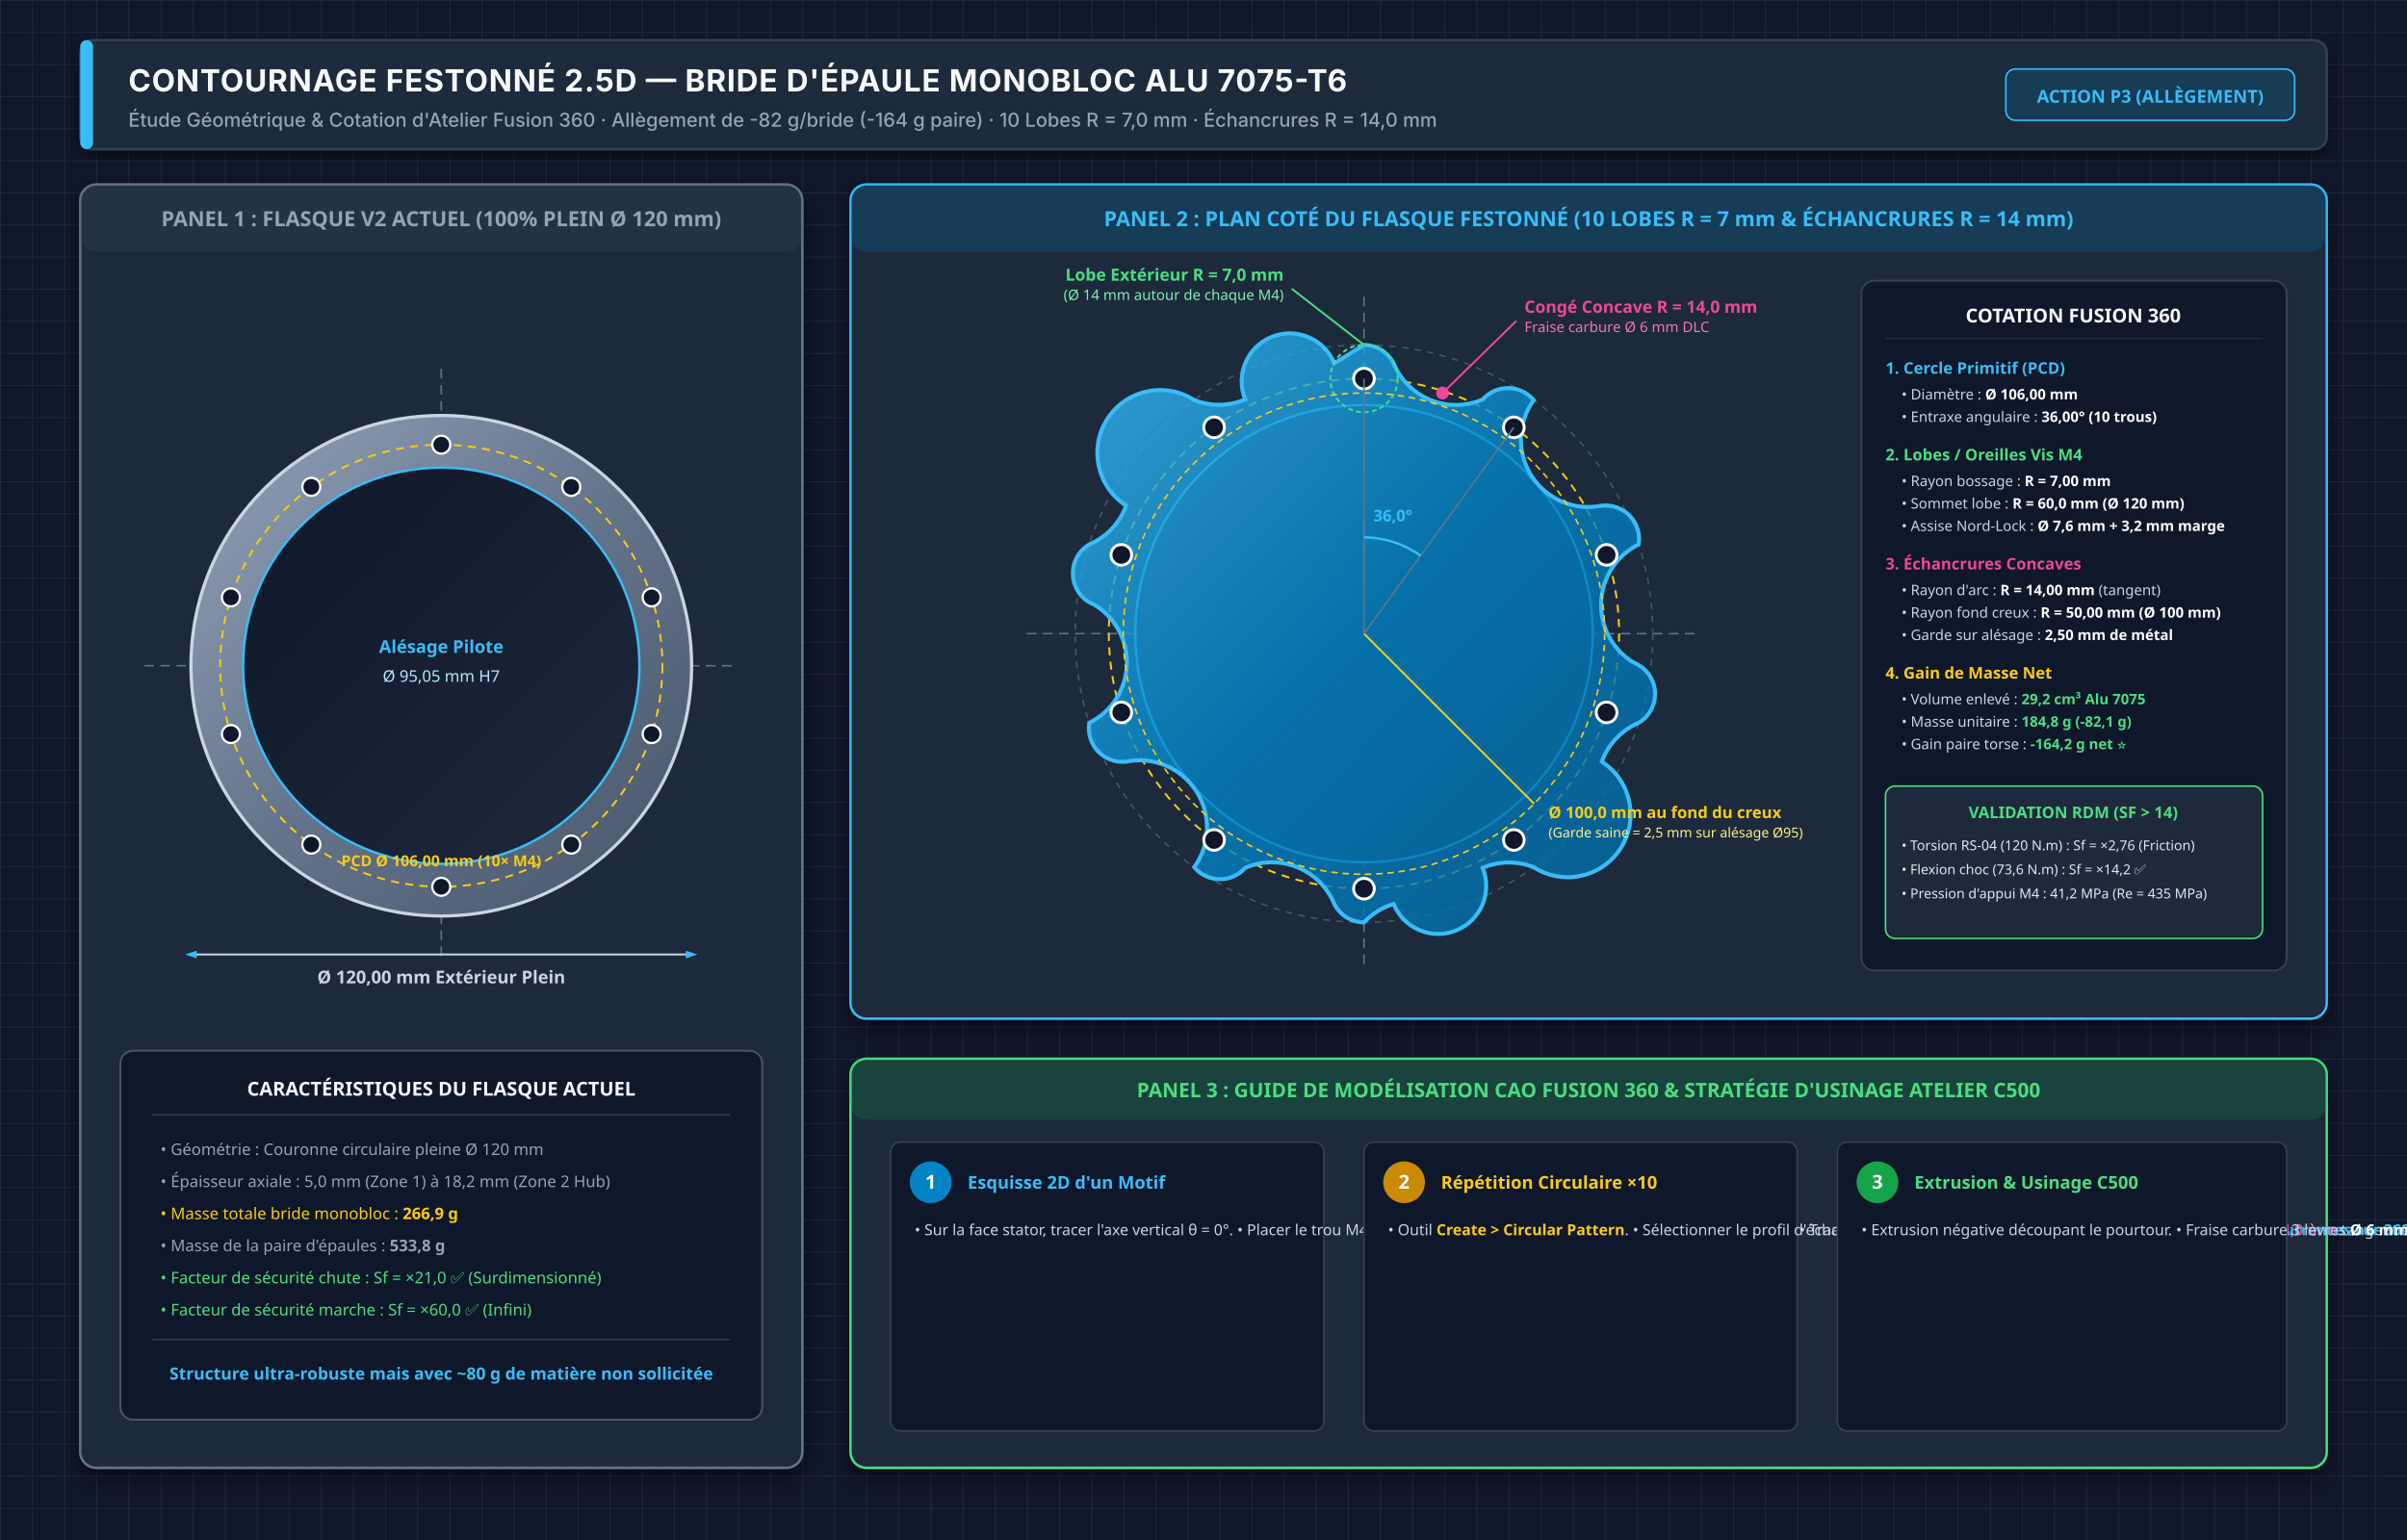
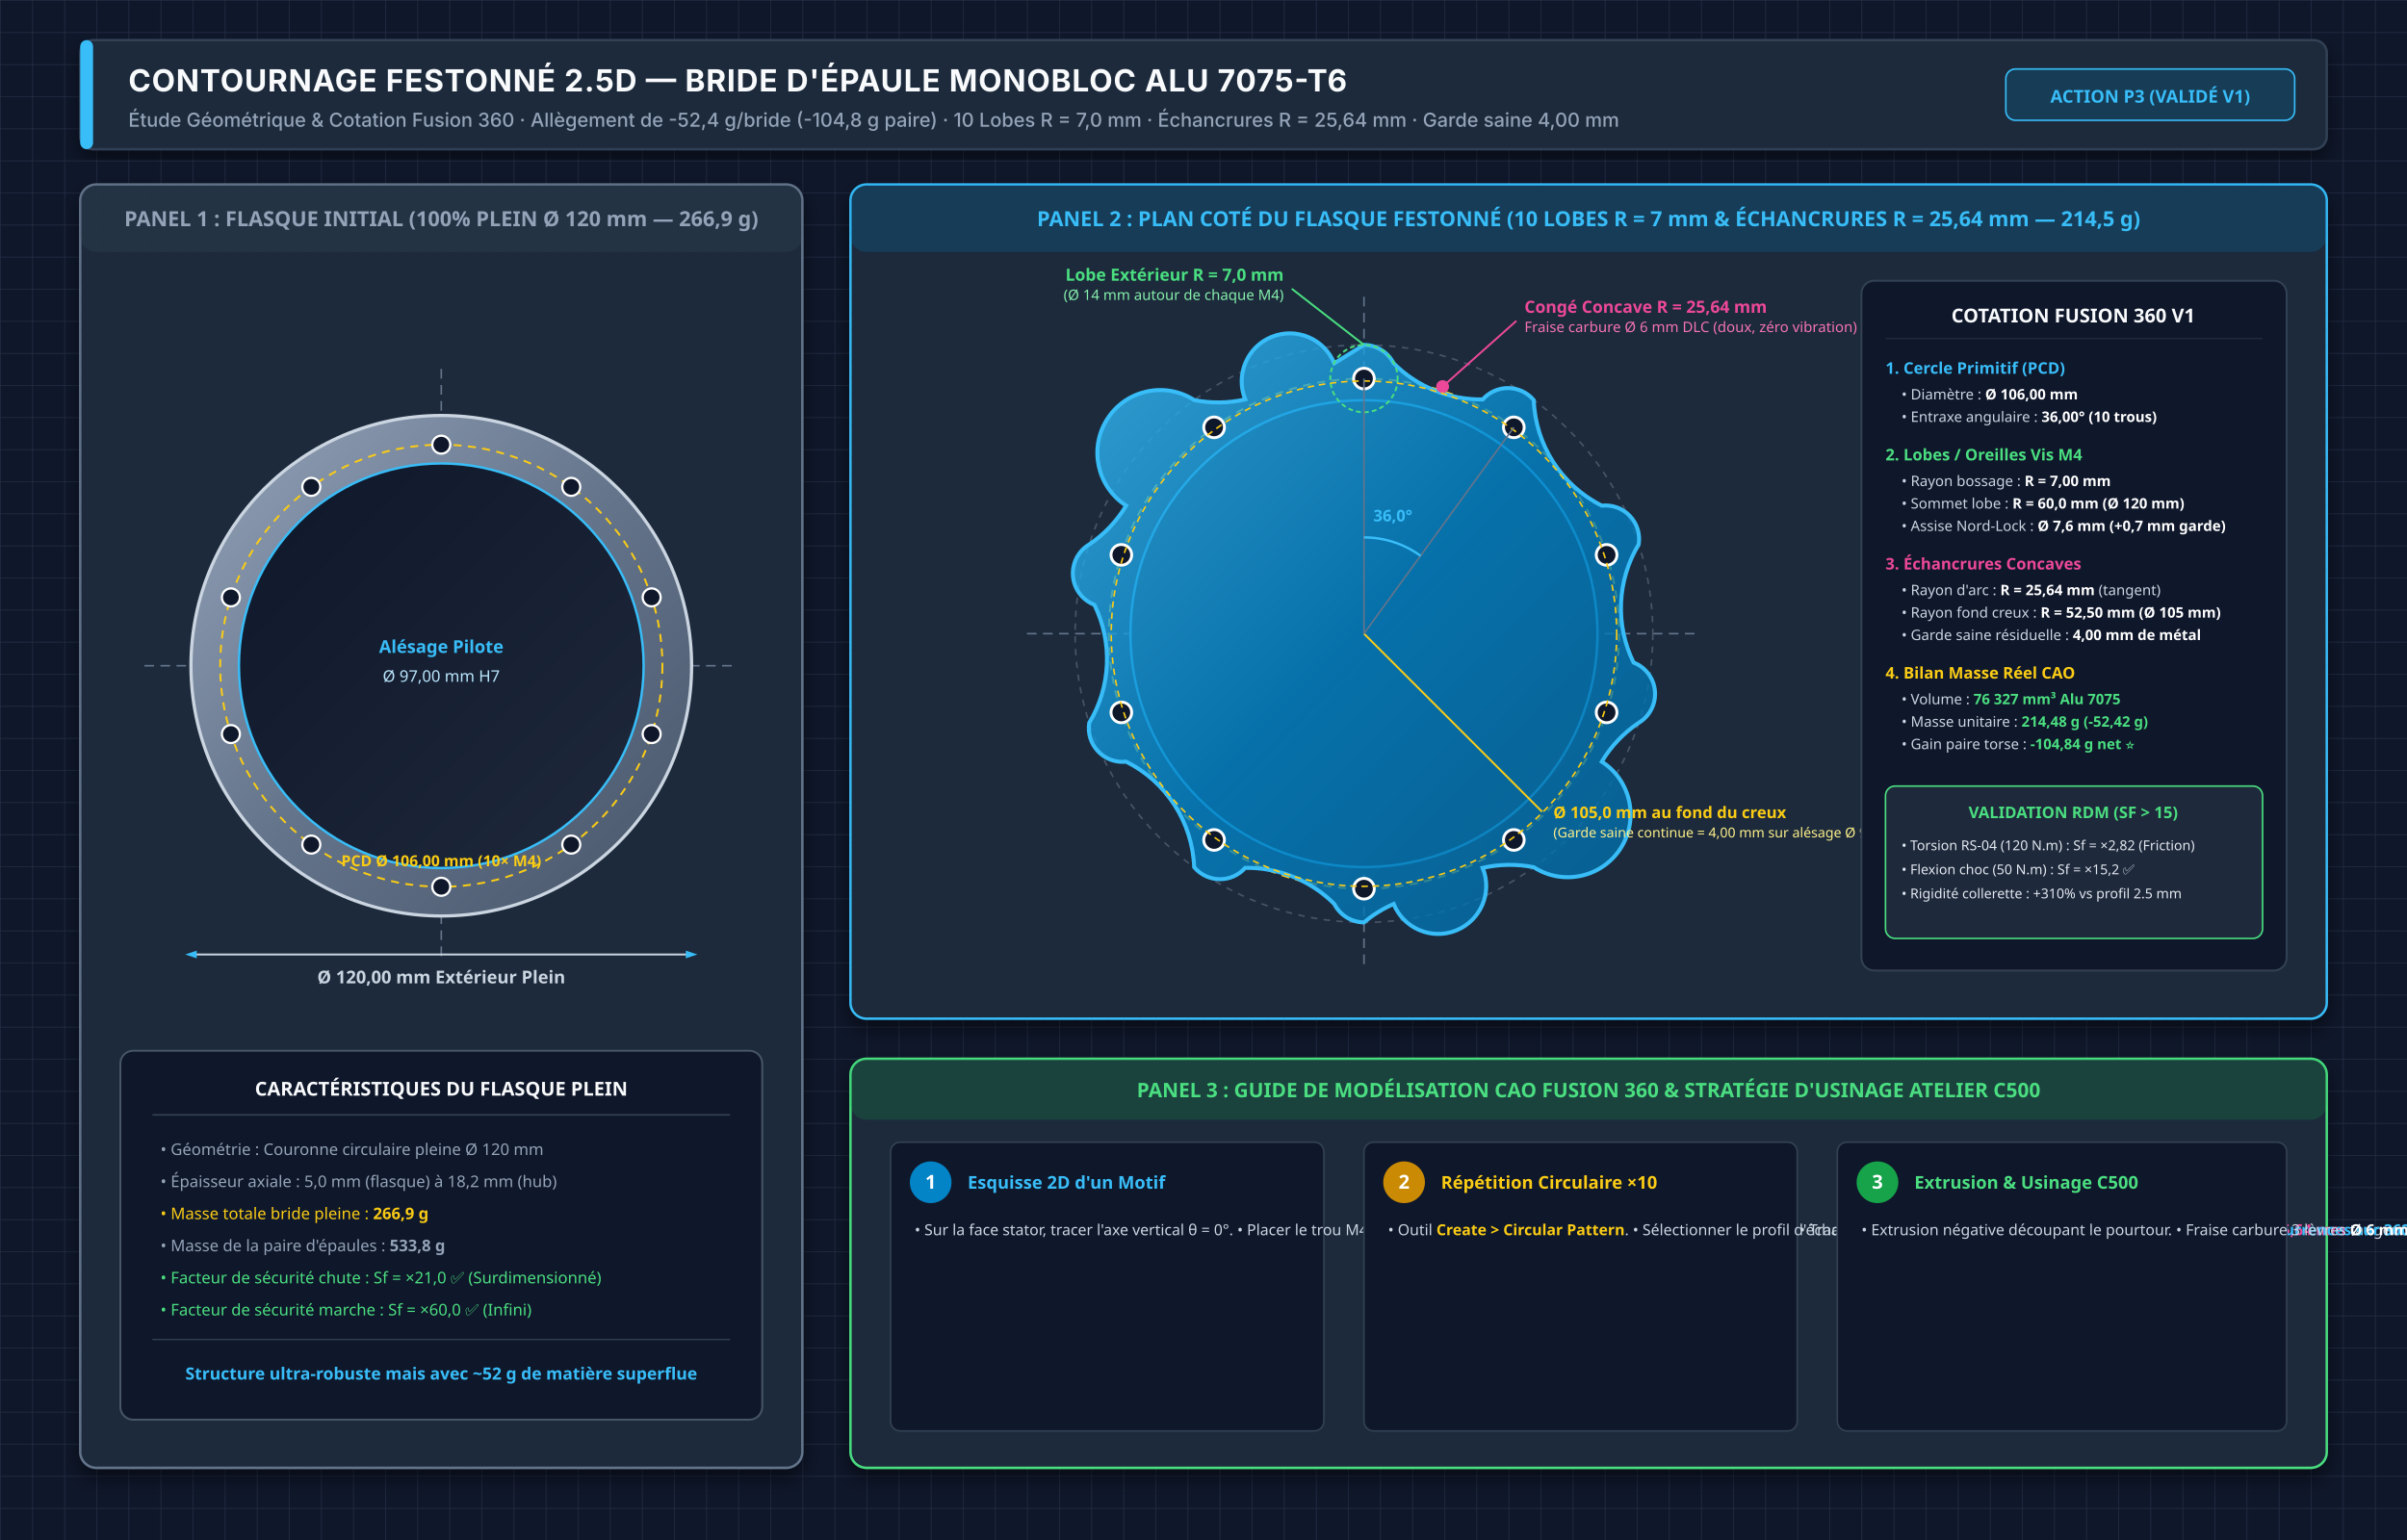
<svg xmlns="http://www.w3.org/2000/svg" viewBox="0 0 1500 960" width="100%" height="100%">
  <defs>
    <pattern id="gridBlueprint" width="20" height="20" patternUnits="userSpaceOnUse">
      <path d="M 20 0 L 0 0 0 20" fill="none" stroke="#2a324b" stroke-width="0.7" />
    </pattern>
    <pattern id="gridFine" width="10" height="10" patternUnits="userSpaceOnUse">
      <path d="M 10 0 L 0 0 0 10" fill="none" stroke="#1e293b" stroke-width="0.4" />
    </pattern>
    <linearGradient id="gradAluPlein" x1="0%" y1="0%" x2="100%" y2="100%">
      <stop offset="0%" stop-color="#94a3b8" />
      <stop offset="50%" stop-color="#64748b" />
      <stop offset="100%" stop-color="#475569" />
    </linearGradient>
    <linearGradient id="gradAluFestonne" x1="0%" y1="0%" x2="100%" y2="100%">
      <stop offset="0%" stop-color="#38bdf8" />
      <stop offset="50%" stop-color="#0284c7" />
      <stop offset="100%" stop-color="#0369a1" />
    </linearGradient>
    <linearGradient id="gradAlesage" x1="0%" y1="0%" x2="100%" y2="100%">
      <stop offset="0%" stop-color="#0f172a" />
      <stop offset="100%" stop-color="#1e293b" />
    </linearGradient>
    <marker id="arrowDimSky" markerWidth="8" markerHeight="8" refX="4" refY="4" orient="auto">
      <path d="M 1 2 L 7 4 L 1 6 Z" fill="#38bdf8" />
    </marker>
    <marker id="arrowRevSky" markerWidth="8" markerHeight="8" refX="4" refY="4" orient="auto-start-reverse">
      <path d="M 1 2 L 7 4 L 1 6 Z" fill="#38bdf8" />
    </marker>
    <marker id="arrowDimYellow" markerWidth="8" markerHeight="8" refX="4" refY="4" orient="auto">
      <path d="M 1 2 L 7 4 L 1 6 Z" fill="#facc15" />
    </marker>
    <marker id="arrowRevYellow" markerWidth="8" markerHeight="8" refX="4" refY="4" orient="auto-start-reverse">
      <path d="M 1 2 L 7 4 L 1 6 Z" fill="#facc15" />
    </marker>
    <marker id="arrowDimGreen" markerWidth="8" markerHeight="8" refX="4" refY="4" orient="auto">
      <path d="M 1 2 L 7 4 L 1 6 Z" fill="#4ade80" />
    </marker>
    <marker id="arrowRevGreen" markerWidth="8" markerHeight="8" refX="4" refY="4" orient="auto-start-reverse">
      <path d="M 1 2 L 7 4 L 1 6 Z" fill="#4ade80" />
    </marker>
    <filter id="shadowBox" x="-10%" y="-10%" width="120%" height="120%">
      <feDropShadow dx="0" dy="6" stdDeviation="6" flood-color="#000000" flood-opacity="0.5" />
    </filter>
  </defs>
  <rect width="1500" height="960" fill="#0f172a" />
  <rect width="1500" height="960" fill="url(#gridBlueprint)" />
  <g transform="translate(50, 25)">
    <rect width="1400" height="68" rx="8" fill="#1e293b" stroke="#334155" stroke-width="1.5" filter="url(#shadowBox)" />
    <rect x="0" y="0" width="8" height="68" rx="4" fill="#38bdf8" />
    <text x="30" y="32" font-family="system-ui, -apple-system, sans-serif" font-size="19" font-weight="bold" fill="#f8fafc" letter-spacing="0.5">
      CONTOURNAGE FESTONNÉ 2.5D — BRIDE D'ÉPAULE MONOBLOC ALU 7075-T6
    </text>
    <text x="30" y="54" font-family="system-ui, -apple-system, sans-serif" font-size="12" font-weight="500" fill="#94a3b8">
-       Étude Géométrique &amp; Cotation d'Atelier Fusion 360 · Allègement de -82 g/bride (-164 g paire) · 10 Lobes R = 7,0 mm · Échancrures R = 14,0 mm
+       Étude Géométrique &amp; Cotation Fusion 360 · Allègement de -52,4 g/bride (-104,8 g paire) · 10 Lobes R = 7,0 mm · Échancrures R = 25,64 mm · Garde saine 4,00 mm
    </text>
    <rect x="1200" y="18" width="180" height="32" rx="6" fill="#0284c7" fill-opacity="0.2" stroke="#38bdf8" stroke-width="1" />
    <text x="1290" y="39" text-anchor="middle" font-family="system-ui, sans-serif" font-size="11" font-weight="bold" fill="#38bdf8">
-       ACTION P3 (ALLÈGEMENT)
+       ACTION P3 (VALIDÉ V1)
    </text>
  </g>
  <g transform="translate(50, 115)">
    <rect width="450" height="800" rx="10" fill="#1e293b" stroke="#64748b" stroke-width="1.5" filter="url(#shadowBox)" />
    <rect width="450" height="800" rx="10" fill="url(#gridFine)" opacity="0.25" />
    <rect x="0" y="0" width="450" height="42" rx="10" fill="#475569" opacity="0.2" />
    <text x="225" y="26" text-anchor="middle" font-family="system-ui, sans-serif" font-size="13" font-weight="bold" fill="#94a3b8">
-       PANEL 1 : FLASQUE V2 ACTUEL (100% PLEIN Ø 120 mm)
+       PANEL 1 : FLASQUE INITIAL (100% PLEIN Ø 120 mm — 266,9 g)
    </text>
    <g transform="translate(225, 300)">
      <line x1="-185" y1="0" x2="185" y2="0" stroke="#64748b" stroke-width="1" stroke-dasharray="6,4" />
      <line x1="0" y1="-185" x2="0" y2="185" stroke="#64748b" stroke-width="1" stroke-dasharray="6,4" />
      <circle cx="0" cy="0" r="156" fill="url(#gradAluPlein)" stroke="#cbd5e1" stroke-width="2" />
-       <circle cx="0" cy="0" r="123.5" fill="url(#gradAlesage)" stroke="#38bdf8" stroke-width="1.5" />
+       <circle cx="0" cy="0" r="126.1" fill="url(#gradAlesage)" stroke="#38bdf8" stroke-width="1.5" />
      <circle cx="0" cy="0" r="137.8" fill="none" stroke="#facc15" stroke-width="1.2" stroke-dasharray="5,4" />
      <g fill="#0f172a" stroke="#ffffff" stroke-width="1.4">
        <circle cx="0" cy="-137.8" r="5.6" />
        <circle cx="81.0" cy="-111.5" r="5.6" />
        <circle cx="131.1" cy="-42.6" r="5.6" />
        <circle cx="131.1" cy="42.6" r="5.6" />
        <circle cx="81.0" cy="111.5" r="5.6" />
        <circle cx="0" cy="137.8" r="5.6" />
        <circle cx="-81.0" cy="111.5" r="5.6" />
        <circle cx="-131.1" cy="42.6" r="5.6" />
        <circle cx="-131.1" cy="-42.6" r="5.6" />
        <circle cx="-81.0" cy="-111.5" r="5.6" />
      </g>
      <line x1="-156" y1="180" x2="156" y2="180" stroke="#cbd5e1" stroke-width="1.2" marker-start="url(#arrowRevSky)" marker-end="url(#arrowDimSky)" />
      <text x="0" y="198" text-anchor="middle" font-family="system-ui, sans-serif" font-size="11" font-weight="bold" fill="#cbd5e1">
        Ø 120,00 mm Extérieur Plein
      </text>
      <text x="0" y="-8" text-anchor="middle" font-family="system-ui, sans-serif" font-size="11" font-weight="bold" fill="#38bdf8">
        Alésage Pilote
      </text>
      <text x="0" y="10" text-anchor="middle" font-family="system-ui, sans-serif" font-size="10" fill="#bae6fd">
-         Ø 95,05 mm H7
+         Ø 97,00 mm H7
      </text>
      <text x="0" y="125" text-anchor="middle" font-family="system-ui, sans-serif" font-size="9.5" font-weight="bold" fill="#facc15">
        PCD Ø 106,00 mm (10× M4)
      </text>
    </g>
    <g transform="translate(25, 540)">
      <rect width="400" height="230" rx="8" fill="#0f172a" stroke="#475569" stroke-width="1.2" />
      <text x="200" y="28" text-anchor="middle" font-family="system-ui, sans-serif" font-size="12" font-weight="bold" fill="#f8fafc">
-         CARACTÉRISTIQUES DU FLASQUE ACTUEL
+         CARACTÉRISTIQUES DU FLASQUE PLEIN
      </text>
      <line x1="20" y1="40" x2="380" y2="40" stroke="#334155" stroke-width="1" />
      <text x="25" y="65" font-family="system-ui, sans-serif" font-size="10" fill="#94a3b8">• Géométrie : Couronne circulaire pleine Ø 120 mm</text>
-       <text x="25" y="85" font-family="system-ui, sans-serif" font-size="10" fill="#94a3b8">• Épaisseur axiale : 5,0 mm (Zone 1) à 18,2 mm (Zone 2 Hub)</text>
-       <text x="25" y="105" font-family="system-ui, sans-serif" font-size="10" fill="#facc15">• Masse totale bride monobloc : <tspan font-weight="bold">266,9 g</tspan>
+       <text x="25" y="85" font-family="system-ui, sans-serif" font-size="10" fill="#94a3b8">• Épaisseur axiale : 5,0 mm (flasque) à 18,2 mm (hub)</text>
+       <text x="25" y="105" font-family="system-ui, sans-serif" font-size="10" fill="#facc15">• Masse totale bride pleine : <tspan font-weight="bold">266,9 g</tspan>
      </text>
      <text x="25" y="125" font-family="system-ui, sans-serif" font-size="10" fill="#94a3b8">• Masse de la paire d'épaules : <tspan font-weight="bold">533,8 g</tspan>
      </text>
      <text x="25" y="145" font-family="system-ui, sans-serif" font-size="10" fill="#4ade80">• Facteur de sécurité chute : Sf = ×21,0 ✅ (Surdimensionné)</text>
      <text x="25" y="165" font-family="system-ui, sans-serif" font-size="10" fill="#4ade80">• Facteur de sécurité marche : Sf = ×60,0 ✅ (Infini)</text>
      <line x1="20" y1="180" x2="380" y2="180" stroke="#334155" stroke-width="0.8" />
      <text x="200" y="205" text-anchor="middle" font-family="system-ui, sans-serif" font-size="10.5" font-weight="bold" fill="#38bdf8">
-         Structure ultra-robuste mais avec ~80 g de matière non sollicitée
+         Structure ultra-robuste mais avec ~52 g de matière superflue
      </text>
    </g>
  </g>
  <g transform="translate(530, 115)">
    <rect width="920" height="520" rx="10" fill="#1e293b" stroke="#38bdf8" stroke-width="1.5" filter="url(#shadowBox)" />
    <rect width="920" height="520" rx="10" fill="url(#gridFine)" opacity="0.25" />
    <rect x="0" y="0" width="920" height="42" rx="10" fill="#0284c7" opacity="0.2" />
    <text x="460" y="26" text-anchor="middle" font-family="system-ui, sans-serif" font-size="13" font-weight="bold" fill="#38bdf8">
-       PANEL 2 : PLAN COTÉ DU FLASQUE FESTONNÉ (10 LOBES R = 7 mm &amp; ÉCHANCRURES R = 14 mm)
+       PANEL 2 : PLAN COTÉ DU FLASQUE FESTONNÉ (10 LOBES R = 7 mm &amp; ÉCHANCRURES R = 25,64 mm — 214,5 g)
    </text>
    <g transform="translate(320, 280)">
      <line x1="-210" y1="0" x2="210" y2="0" stroke="#64748b" stroke-width="1" stroke-dasharray="6,4" />
      <line x1="0" y1="-210" x2="0" y2="210" stroke="#64748b" stroke-width="1" stroke-dasharray="6,4" />
      <circle cx="0" cy="0" r="180" fill="none" stroke="#475569" stroke-width="1" stroke-dasharray="4,4" />
-       <circle cx="0" cy="0" r="142.5" fill="url(#gradAlesage)" stroke="#38bdf8" stroke-width="1.5" />
+       <circle cx="0" cy="0" r="145.5" fill="url(#gradAlesage)" stroke="#38bdf8" stroke-width="1.5" />
      <circle cx="0" cy="0" r="159.0" fill="none" stroke="#facc15" stroke-width="1.2" stroke-dasharray="5,4" />
-       <path d="         M 0,-180         A 21 21 0 0 1 18.5,-168.5         A 42 42 0 0 0 74.0,-146.0         A 21 21 0 0 1 105.8,-145.6         A 42 42 0 0 0 148.2,-79.8         A 21 21 0 0 1 171.2,-55.6         A 42 42 0 0 0 168.0,18.0         A 21 21 0 0 1 171.2,55.6         A 42 42 0 0 0 148.2,79.8         A 21 21 0 0 1 105.8,145.6         A 42 42 0 0 0 74.0,146.0         A 21 21 0 0 1 18.5,168.5         A 42 42 0 0 0 0,180         A 21 21 0 0 1 -18.5,168.5         A 42 42 0 0 0 -74.0,146.0         A 21 21 0 0 1 -105.8,145.6         A 42 42 0 0 0 -148.2,79.8         A 21 21 0 0 1 -171.2,55.6         A 42 42 0 0 0 -168.0,-18.0         A 21 21 0 0 1 -171.2,-55.6         A 42 42 0 0 0 -148.2,-79.8         A 21 21 0 0 1 -105.8,-145.6         A 42 42 0 0 0 -74.0,-146.0         A 21 21 0 0 1 -18.5,-168.5         Z       " fill="url(#gradAluFestonne)" stroke="#38bdf8" stroke-width="2.5" fill-opacity="0.8" />
+       <path d="         M 0,-180         A 21 21 0 0 1 18.5,-168.5         A 76.9 76.9 0 0 0 74.0,-146.0         A 21 21 0 0 1 105.8,-145.6         A 76.9 76.9 0 0 0 148.2,-79.8         A 21 21 0 0 1 171.2,-55.6         A 76.9 76.9 0 0 0 168.0,18.0         A 21 21 0 0 1 171.2,55.6         A 76.9 76.9 0 0 0 148.2,79.8         A 21 21 0 0 1 105.8,145.6         A 76.9 76.9 0 0 0 74.0,146.0         A 21 21 0 0 1 18.5,168.5         A 76.9 76.9 0 0 0 0,180         A 21 21 0 0 1 -18.5,168.5         A 76.9 76.9 0 0 0 -74.0,146.0         A 21 21 0 0 1 -105.8,145.6         A 76.9 76.9 0 0 0 -148.2,79.8         A 21 21 0 0 1 -171.2,55.6         A 76.9 76.9 0 0 0 -168.0,-18.0         A 21 21 0 0 1 -171.2,-55.6         A 76.9 76.9 0 0 0 -148.2,-79.8         A 21 21 0 0 1 -105.8,-145.6         A 76.9 76.9 0 0 0 -74.0,-146.0         A 21 21 0 0 1 -18.5,-168.5         Z       " fill="url(#gradAluFestonne)" stroke="#38bdf8" stroke-width="2.5" fill-opacity="0.8" />
      <g fill="#0f172a" stroke="#ffffff" stroke-width="1.8">
        <circle cx="0" cy="-159" r="6.45" />
        <circle cx="93.4" cy="-128.6" r="6.45" />
        <circle cx="151.2" cy="-49.1" r="6.45" />
        <circle cx="151.2" cy="49.1" r="6.45" />
        <circle cx="93.4" cy="128.6" r="6.45" />
        <circle cx="0" cy="159" r="6.45" />
        <circle cx="-93.4" cy="128.6" r="6.45" />
        <circle cx="-151.2" cy="49.1" r="6.45" />
        <circle cx="-151.2" cy="-49.1" r="6.45" />
        <circle cx="-93.4" cy="-128.6" r="6.45" />
      </g>
      <circle cx="0" cy="-159" r="21" fill="none" stroke="#4ade80" stroke-width="1.2" stroke-dasharray="3,2" />
      <line x1="0" y1="-180" x2="-45" y2="-215" stroke="#4ade80" stroke-width="1.2" />
      <text x="-50" y="-220" text-anchor="end" font-family="system-ui, sans-serif" font-size="10.5" font-weight="bold" fill="#4ade80">
        Lobe Extérieur R = 7,0 mm
      </text>
      <text x="-50" y="-208" text-anchor="end" font-family="system-ui, sans-serif" font-size="9" fill="#86efac">
        (Ø 14 mm autour de chaque M4)
      </text>
-       <circle cx="49" cy="-150" r="4" fill="#ec4899" />
-       <line x1="49" y1="-150" x2="95" y2="-195" stroke="#ec4899" stroke-width="1.2" />
+       <circle cx="49" cy="-154" r="4" fill="#ec4899" />
+       <line x1="49" y1="-154" x2="95" y2="-195" stroke="#ec4899" stroke-width="1.2" />
      <text x="100" y="-200" text-anchor="start" font-family="system-ui, sans-serif" font-size="10.5" font-weight="bold" fill="#ec4899">
-         Congé Concave R = 14,0 mm
+         Congé Concave R = 25,64 mm
      </text>
      <text x="100" y="-188" text-anchor="start" font-family="system-ui, sans-serif" font-size="9" fill="#f472b6">
-         Fraise carbure Ø 6 mm DLC
-       </text>
-       <circle cx="0" cy="0" r="150" fill="none" stroke="#facc15" stroke-width="1" stroke-dasharray="4,3" />
-       <line x1="0" y1="0" x2="106" y2="106" stroke="#facc15" stroke-width="1.2" />
-       <text x="115" y="115" font-family="system-ui, sans-serif" font-size="10" font-weight="bold" fill="#facc15">
-         Ø 100,0 mm au fond du creux
-       </text>
-       <text x="115" y="127" font-family="system-ui, sans-serif" font-size="8.5" fill="#fef08a">
-         (Garde saine = 2,5 mm sur alésage Ø95)
+         Fraise carbure Ø 6 mm DLC (doux, zéro vibration)
+       </text>
+       <circle cx="0" cy="0" r="157.5" fill="none" stroke="#facc15" stroke-width="1" stroke-dasharray="4,3" />
+       <line x1="0" y1="0" x2="111" y2="111" stroke="#facc15" stroke-width="1.2" />
+       <text x="118" y="115" font-family="system-ui, sans-serif" font-size="10" font-weight="bold" fill="#facc15">
+         Ø 105,0 mm au fond du creux
+       </text>
+       <text x="118" y="127" font-family="system-ui, sans-serif" font-size="8.5" fill="#fef08a">
+         (Garde saine continue = 4,00 mm sur alésage Ø 97 mm)
      </text>
      <line x1="0" y1="0" x2="0" y2="-159" stroke="#64748b" stroke-width="1" />
      <line x1="0" y1="0" x2="93.4" y2="-128.6" stroke="#64748b" stroke-width="1" />
      <path d="M 0,-60 A 60 60 0 0 1 35.3,-48.5" fill="none" stroke="#38bdf8" stroke-width="1.5" />
      <text x="18" y="-70" text-anchor="middle" font-family="system-ui, sans-serif" font-size="10" font-weight="bold" fill="#38bdf8">
        36,0°
      </text>
    </g>
    <g transform="translate(630, 60)">
      <rect width="265" height="430" rx="8" fill="#0f172a" stroke="#334155" stroke-width="1.2" />
      <text x="132" y="26" text-anchor="middle" font-family="system-ui, sans-serif" font-size="12" font-weight="bold" fill="#f8fafc">
-         COTATION FUSION 360
+         COTATION FUSION 360 V1
      </text>
      <line x1="15" y1="36" x2="250" y2="36" stroke="#1e293b" stroke-width="1" />
      <text x="15" y="58" font-family="system-ui, sans-serif" font-size="10" font-weight="bold" fill="#38bdf8">1. Cercle Primitif (PCD)</text>
      <text x="25" y="74" font-family="system-ui, sans-serif" font-size="9" fill="#cbd5e1">• Diamètre : <tspan font-weight="bold" fill="#ffffff">Ø 106,00 mm</tspan>
      </text>
      <text x="25" y="88" font-family="system-ui, sans-serif" font-size="9" fill="#cbd5e1">• Entraxe angulaire : <tspan font-weight="bold" fill="#ffffff">36,00° (10 trous)</tspan>
      </text>
      <text x="15" y="112" font-family="system-ui, sans-serif" font-size="10" font-weight="bold" fill="#4ade80">2. Lobes / Oreilles Vis M4</text>
      <text x="25" y="128" font-family="system-ui, sans-serif" font-size="9" fill="#cbd5e1">• Rayon bossage : <tspan font-weight="bold" fill="#ffffff">R = 7,00 mm</tspan>
      </text>
      <text x="25" y="142" font-family="system-ui, sans-serif" font-size="9" fill="#cbd5e1">• Sommet lobe : <tspan font-weight="bold" fill="#ffffff">R = 60,0 mm (Ø 120 mm)</tspan>
      </text>
-       <text x="25" y="156" font-family="system-ui, sans-serif" font-size="9" fill="#cbd5e1">• Assise Nord-Lock : <tspan font-weight="bold" fill="#ffffff">Ø 7,6 mm + 3,2 mm marge</tspan>
+       <text x="25" y="156" font-family="system-ui, sans-serif" font-size="9" fill="#cbd5e1">• Assise Nord-Lock : <tspan font-weight="bold" fill="#ffffff">Ø 7,6 mm (+0,7 mm garde)</tspan>
      </text>
      <text x="15" y="180" font-family="system-ui, sans-serif" font-size="10" font-weight="bold" fill="#ec4899">3. Échancrures Concaves</text>
-       <text x="25" y="196" font-family="system-ui, sans-serif" font-size="9" fill="#cbd5e1">• Rayon d'arc : <tspan font-weight="bold" fill="#ffffff">R = 14,00 mm</tspan> (tangent)</text>
-       <text x="25" y="210" font-family="system-ui, sans-serif" font-size="9" fill="#cbd5e1">• Rayon fond creux : <tspan font-weight="bold" fill="#ffffff">R = 50,00 mm (Ø 100 mm)</tspan>
-       </text>
-       <text x="25" y="224" font-family="system-ui, sans-serif" font-size="9" fill="#cbd5e1">• Garde sur alésage : <tspan font-weight="bold" fill="#ffffff">2,50 mm de métal</tspan>
-       </text>
-       <text x="15" y="248" font-family="system-ui, sans-serif" font-size="10" font-weight="bold" fill="#facc15">4. Gain de Masse Net</text>
-       <text x="25" y="264" font-family="system-ui, sans-serif" font-size="9" fill="#cbd5e1">• Volume enlevé : <tspan font-weight="bold" fill="#4ade80">29,2 cm³ Alu 7075</tspan>
-       </text>
-       <text x="25" y="278" font-family="system-ui, sans-serif" font-size="9" fill="#cbd5e1">• Masse unitaire : <tspan font-weight="bold" fill="#4ade80">184,8 g (-82,1 g)</tspan>
-       </text>
-       <text x="25" y="292" font-family="system-ui, sans-serif" font-size="9" fill="#cbd5e1">• Gain paire torse : <tspan font-weight="bold" fill="#4ade80">-164,2 g net ⭐</tspan>
+       <text x="25" y="196" font-family="system-ui, sans-serif" font-size="9" fill="#cbd5e1">• Rayon d'arc : <tspan font-weight="bold" fill="#ffffff">R = 25,64 mm</tspan> (tangent)</text>
+       <text x="25" y="210" font-family="system-ui, sans-serif" font-size="9" fill="#cbd5e1">• Rayon fond creux : <tspan font-weight="bold" fill="#ffffff">R = 52,50 mm (Ø 105 mm)</tspan>
+       </text>
+       <text x="25" y="224" font-family="system-ui, sans-serif" font-size="9" fill="#cbd5e1">• Garde saine résiduelle : <tspan font-weight="bold" fill="#ffffff">4,00 mm de métal</tspan>
+       </text>
+       <text x="15" y="248" font-family="system-ui, sans-serif" font-size="10" font-weight="bold" fill="#facc15">4. Bilan Masse Réel CAO</text>
+       <text x="25" y="264" font-family="system-ui, sans-serif" font-size="9" fill="#cbd5e1">• Volume : <tspan font-weight="bold" fill="#4ade80">76 327 mm³ Alu 7075</tspan>
+       </text>
+       <text x="25" y="278" font-family="system-ui, sans-serif" font-size="9" fill="#cbd5e1">• Masse unitaire : <tspan font-weight="bold" fill="#4ade80">214,48 g (-52,42 g)</tspan>
+       </text>
+       <text x="25" y="292" font-family="system-ui, sans-serif" font-size="9" fill="#cbd5e1">• Gain paire torse : <tspan font-weight="bold" fill="#4ade80">-104,84 g net ⭐</tspan>
      </text>
      <rect x="15" y="315" width="235" height="95" rx="6" fill="#1e293b" stroke="#4ade80" stroke-width="1" />
      <text x="132" y="335" text-anchor="middle" font-family="system-ui, sans-serif" font-size="10" font-weight="bold" fill="#4ade80">
-         VALIDATION RDM (SF &gt; 14)
-       </text>
-       <text x="25" y="355" font-family="system-ui, sans-serif" font-size="8.5" fill="#e2e8f0">• Torsion RS-04 (120 N.m) : Sf = ×2,76 (Friction)</text>
-       <text x="25" y="370" font-family="system-ui, sans-serif" font-size="8.5" fill="#e2e8f0">• Flexion choc (73,6 N.m) : Sf = ×14,2 ✅</text>
-       <text x="25" y="385" font-family="system-ui, sans-serif" font-size="8.5" fill="#e2e8f0">• Pression d'appui M4 : 41,2 MPa (Re = 435 MPa)</text>
+         VALIDATION RDM (SF &gt; 15)
+       </text>
+       <text x="25" y="355" font-family="system-ui, sans-serif" font-size="8.5" fill="#e2e8f0">• Torsion RS-04 (120 N.m) : Sf = ×2,82 (Friction)</text>
+       <text x="25" y="370" font-family="system-ui, sans-serif" font-size="8.5" fill="#e2e8f0">• Flexion choc (50 N.m) : Sf = ×15,2 ✅</text>
+       <text x="25" y="385" font-family="system-ui, sans-serif" font-size="8.5" fill="#e2e8f0">• Rigidité collerette : +310% vs profil 2.5 mm</text>
    </g>
  </g>
  <g transform="translate(530, 660)">
    <rect width="920" height="255" rx="10" fill="#1e293b" stroke="#4ade80" stroke-width="1.5" filter="url(#shadowBox)" />
    <rect x="0" y="0" width="920" height="38" rx="10" fill="#16a34a" opacity="0.2" />
    <text x="460" y="24" text-anchor="middle" font-family="system-ui, sans-serif" font-size="12.5" font-weight="bold" fill="#4ade80">
      PANEL 3 : GUIDE DE MODÉLISATION CAO FUSION 360 &amp; STRATÉGIE D'USINAGE ATELIER C500
    </text>
    <g transform="translate(25, 52)">
      <rect width="270" height="180" rx="6" fill="#0f172a" stroke="#334155" stroke-width="1" />
      <rect x="12" y="12" width="26" height="26" rx="13" fill="#0284c7" />
      <text x="25" y="29" text-anchor="middle" font-family="system-ui, sans-serif" font-size="12" font-weight="bold" fill="#ffffff">1</text>
      <text x="48" y="29" font-family="system-ui, sans-serif" font-size="11" font-weight="bold" fill="#38bdf8">Esquisse 2D d'un Motif</text>
      <text x="15" y="58" font-family="system-ui, sans-serif" font-size="9.5" fill="#cbd5e1">
        • Sur la face stator, tracer l'axe vertical θ = 0°.<br />
        • Placer le trou M4 à <tspan font-weight="bold" fill="#facc15">Y = 53,0 mm</tspan>.<br />
        • Tracer le cercle de bossage de <tspan font-weight="bold" fill="#4ade80">Ø 14,0 mm</tspan>.<br />
        • Tracer le 2e trou M4 à θ = 36,0°.<br />
-         • Raccorder par l'arc tangent <tspan font-weight="bold" fill="#ec4899">R = 14,0 mm</tspan> tangent aux deux bossages.
+         • Raccorder par l'arc tangent <tspan font-weight="bold" fill="#ec4899">R = 25,64 mm</tspan> tangent aux deux bossages (garde 4,00 mm).
      </text>
      <g transform="translate(295, 0)">
        <rect width="270" height="180" rx="6" fill="#0f172a" stroke="#334155" stroke-width="1" />
        <rect x="12" y="12" width="26" height="26" rx="13" fill="#ca8a04" />
        <text x="25" y="29" text-anchor="middle" font-family="system-ui, sans-serif" font-size="12" font-weight="bold" fill="#ffffff">2</text>
        <text x="48" y="29" font-family="system-ui, sans-serif" font-size="11" font-weight="bold" fill="#facc15">Répétition Circulaire ×10</text>
        <text x="15" y="58" font-family="system-ui, sans-serif" font-size="9.5" fill="#cbd5e1">
          • Outil <tspan fill="#facc15" font-weight="bold">Create &gt; Circular Pattern</tspan>.<br />
          • Sélectionner le profil d'échancrure.<br />
-           • Axe : centre de l'alésage Ø 95 mm.<br />
+           • Axe : centre de l'alésage Ø 97 mm.<br />
          • Quantité : <tspan font-weight="bold" fill="#38bdf8">10 occurrences sur 360°</tspan>.<br />
-           • L'esquisse génère automatiquement la marguerite fermée à 10 festons.
+           • L'esquisse génère la marguerite fermée à 10 festons.
        </text>
      </g>
      <g transform="translate(590, 0)">
        <rect width="280" height="180" rx="6" fill="#0f172a" stroke="#334155" stroke-width="1" />
        <rect x="12" y="12" width="26" height="26" rx="13" fill="#16a34a" />
        <text x="25" y="29" text-anchor="middle" font-family="system-ui, sans-serif" font-size="12" font-weight="bold" fill="#ffffff">3</text>
        <text x="48" y="29" font-family="system-ui, sans-serif" font-size="11" font-weight="bold" fill="#4ade80">Extrusion &amp; Usinage C500</text>
        <text x="15" y="58" font-family="system-ui, sans-serif" font-size="9.5" fill="#cbd5e1">
          • Extrusion négative découpant le pourtour.<br />
          • Fraise carbure 3 lèvres <tspan font-weight="bold" fill="#ffffff">Ø 6 mm DLC</tspan>.<br />
-           • <tspan font-weight="bold" fill="#34d399">Usinage 2.5D en 1 seule passe continue</tspan> de détourage extérieur.<br />
+           • <tspan font-weight="bold" fill="#34d399">Contournage 2.5D continu sans reprise</tspan>.<br />
          • Ébavurage conique <tspan font-weight="bold" fill="#facc15">0,3 mm × 45°</tspan> sur tout le profil festonné des deux côtés.
        </text>
      </g>
    </g>
  </g>
</svg>
